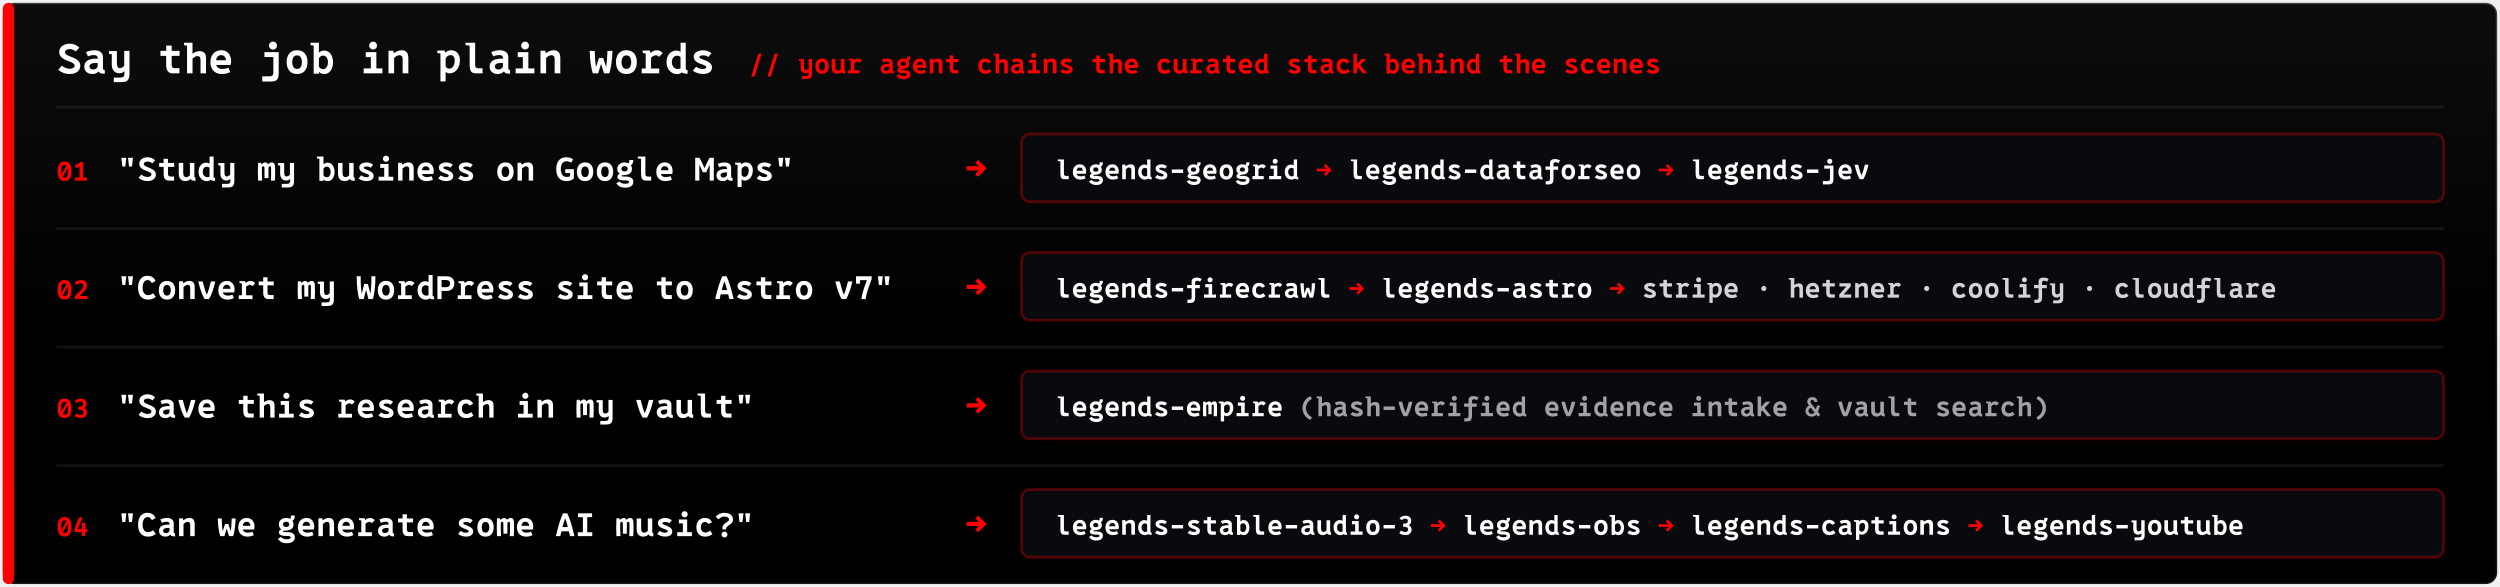
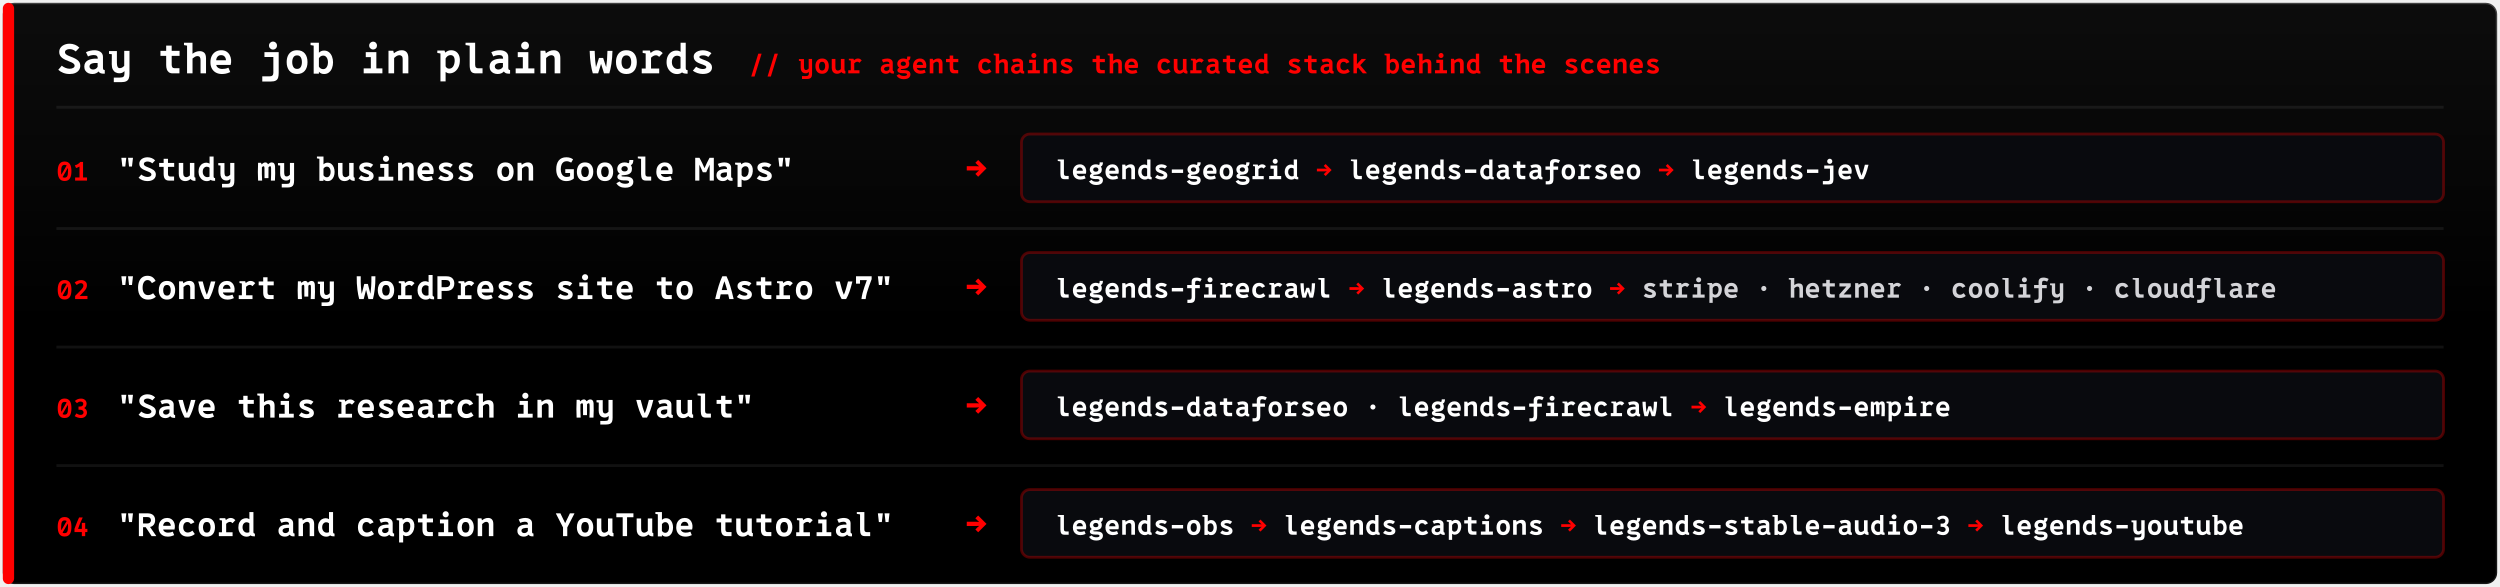
<svg xmlns="http://www.w3.org/2000/svg" viewBox="0 0 886 208" width="100%">
  <defs>
    <path id="b53" d="M45 87 130 188Q170 155 222 134Q274 113 323 113Q376 113 410.5 133.5Q445 154 445 187Q445 214 424.5 233.5Q404 253 370.5 268.5Q337 284 296.5 299Q256 314 216 332.5Q176 351 142.5 376.5Q109 402 88.5 438Q68 474 68 525Q68 575 90 612.5Q112 650 148.5 675.5Q185 701 230 713.5Q275 726 321 726Q391 726 453.5 701Q516 676 561 629L473 536Q406 594 320 594Q277 594 243 574Q209 554 209 519Q209 492 229.5 472Q250 452 283.5 436.5Q317 421 357 406Q397 391 436.5 373Q476 355 509.5 330Q543 305 563.5 270Q584 235 584 186Q584 129 553.5 83Q523 37 465 10.5Q407 -16 324 -16Q237 -16 166 12.5Q95 41 45 87Z" />
    <path id="b61" d="M519 138Q519 110 527 96.5Q535 83 563 81V-8Q494 -10 462.5 2.5Q431 15 411 46Q389 21 351 2.5Q313 -16 259 -16Q204 -16 159 5Q114 26 88 66Q62 106 62 163Q62 218 83 254.5Q104 291 139.5 313Q175 335 218.5 345.5Q262 356 306.5 359Q351 362 391 360V374Q391 408 368 428Q345 448 293 448Q258 448 222.5 439.5Q187 431 152 414L103 519Q155 543 209 554.5Q263 566 314 566Q347 566 382.5 558Q418 550 449 531.5Q480 513 499.5 481Q519 449 519 402ZM189 168Q189 134 215.5 113.5Q242 93 279 94Q320 96 345.5 113.5Q371 131 388 159V254Q354 256 319 254Q284 252 254.5 243Q225 234 207 216Q189 198 189 168Z" />
    <path id="b79" d="M164 -215V-103H312Q381 -103 403 -79.5Q425 -56 425 -8V54Q397 28 368.5 14.5Q340 1 293 2Q248 3 206.5 25Q165 47 139.5 95.5Q114 144 114 224L116 468L47 477V545H240V258Q240 191 257 159.5Q274 128 313 128Q369 128 419 185V550H548V-5Q548 -78 530.5 -124.5Q513 -171 469 -193Q425 -215 345 -215Z" />
    <path id="b74" d="M368 0Q307 0 271.5 26.5Q236 53 221 99Q206 145 206 205V428H66V550H206V679H341V550H534V428H341V211Q341 174 356.5 150Q372 126 415 126H531V0Z" />
    <path id="b68" d="M97 0V679L22 692V750H230V480Q268 509 314.5 527Q361 545 409 544Q477 543 519 503.5Q561 464 561 365V0H427V319Q427 375 409 399Q391 423 353 423Q320 423 290 405.5Q260 388 231 363V0Z" />
    <path id="b65" d="M329 -16Q249 -16 185.5 17.5Q122 51 85.5 115.5Q49 180 49 273Q49 365 83.5 430.5Q118 496 178 531Q238 566 316 566Q389 566 440 534.5Q491 503 519.5 450.5Q548 398 554.5 334.5Q561 271 544 206H192Q198 163 239 135.5Q280 108 338 108Q373 108 408.5 114Q444 120 490 139L534 31Q472 3 425.5 -6.5Q379 -16 329 -16ZM190 321H429Q428 374 397 410Q366 446 310 446Q254 446 223 408.5Q192 371 190 321Z" />
    <path id="b6a" d="M340 582Q301 582 271.5 610.5Q242 639 242 680Q242 721 271.5 749.5Q301 778 340 778Q381 778 409.5 749.5Q438 721 438 680Q438 639 409.5 610.5Q381 582 340 582ZM78 -200V-73H256Q349 -73 349 12V400H131V519H480V12Q480 -57 466 -104.5Q452 -152 410 -176Q368 -200 284 -200Z" />
    <path id="b6f" d="M310 -16Q187 -16 121 63Q55 142 55 275Q55 364 84.5 429Q114 494 171 530Q228 566 310 566Q434 566 499.5 487Q565 408 565 275Q565 142 499 63Q433 -16 310 -16ZM310 109Q372 109 400 156.5Q428 204 428 275Q428 346 400 393Q372 440 310 440Q248 440 219.5 393Q191 346 191 275Q191 204 219.5 156.5Q248 109 310 109Z" />
    <path id="b62" d="M351 -16Q310 -16 278.5 -1.5Q247 13 224 39V-8H96V679L20 692V750H224V505Q246 528 278 543Q310 558 351 558Q422 558 471 517.5Q520 477 545 411.5Q570 346 570 271Q570 195 545.5 129.5Q521 64 472 24Q423 -16 351 -16ZM330 103Q367 103 392.5 126Q418 149 432 187Q446 225 446 271Q446 315 432.5 352Q419 389 393.5 412Q368 435 330 435Q295 435 267.5 417Q240 399 224 370V166Q240 137 267.5 120Q295 103 330 103Z" />
    <path id="b69" d="M310 584Q272 584 243 612Q214 640 214 680Q214 720 243 748Q272 776 310 776Q351 776 378.5 748Q406 720 406 680Q406 640 378.5 612Q351 584 310 584ZM80 0V121H255V397H131V519H390V121H538V0Z" />
    <path id="b6e" d="M67 0V554H184L199 492Q239 523 287.5 545Q336 567 394 566Q468 565 510.5 519Q553 473 553 374V0H414V355Q414 404 389.5 424.5Q365 445 337 445Q299 445 265.5 424Q232 403 205 376V0Z" />
    <path id="b70" d="M99 -197V487L22 500V558H199L217 507Q243 533 279.5 549.5Q316 566 358 566Q429 566 479.5 532.5Q530 499 555 436.5Q580 374 573 286Q567 199 531.5 135Q496 71 441.5 35.5Q387 0 321 0Q292 0 266.5 11Q241 22 225 33V-197ZM311 115Q369 115 404 161Q439 207 446 286Q452 360 427 403.5Q402 447 343 447Q308 447 276 424.5Q244 402 225 364V174Q237 147 259 131Q281 115 311 115Z" />
    <path id="b6c" d="M93 750H328V211Q328 191 333.5 170.5Q339 150 357 137Q375 124 411 124H509V0H344Q257 0 225.5 51.5Q194 103 194 201V677L93 693Z" />
    <path id="b77" d="M31 550H154Q159 315 185 151L259 377H361L435 151Q461 315 466 550H589Q584 368 562.5 230Q541 92 512 0H382L310 232L238 0H108Q79 92 57.5 230Q36 368 31 550Z" />
    <path id="b72" d="M65 0V119H162V487L88 500V558H264L284 499Q316 529 355 548Q394 567 437 566Q487 565 520.5 544Q554 523 579 496L491 403Q476 420 456 431.5Q436 443 413 443Q382 443 351.5 427Q321 411 293 383V119H493V0Z" />
    <path id="b64" d="M313 -17Q241 -18 182 18.5Q123 55 88 121Q53 187 53 273Q53 365 86 428.5Q119 492 173.5 525Q228 558 292 558Q324 558 350.5 549.5Q377 541 396 527V750H522V135Q522 107 531 93.5Q540 80 568 78V-8Q529 -9 490.5 -2.5Q452 4 432 24Q410 5 380.5 -5.5Q351 -16 313 -17ZM323 107Q342 107 360 110.5Q378 114 395 122V400Q361 432 309 432Q257 432 220 390.5Q183 349 183 272Q183 222 203 184.5Q223 147 255 127Q287 107 323 107Z" />
    <path id="b73" d="M76 66 157 163Q189 139 231.5 123Q274 107 314 106Q355 105 380.5 117.5Q406 130 406 152Q406 172 383.5 186Q361 200 326 212Q291 224 251.5 239Q212 254 177 275Q142 296 119.5 328.5Q97 361 97 408Q97 458 128 493Q159 528 210 546.5Q261 565 321 565Q375 565 430.5 547.5Q486 530 531 493L455 401Q424 423 391.5 432Q359 441 327 441Q295 441 265.5 432Q236 423 235 400Q235 383 257 369.5Q279 356 315 343Q351 330 391 314Q431 298 466.5 275.5Q502 253 524 220.5Q546 188 545 142Q544 68 485 26.5Q426 -15 319 -15Q252 -15 186 8Q120 31 76 66Z" />
    <path id="s2f" d="M96 -120V-110L361 750H484V740L219 -120Z" />
    <path id="s79" d="M164 -215V-103H312Q381 -103 403 -79.5Q425 -56 425 -8V54Q397 28 368.5 14.5Q340 1 293 2Q248 3 206.5 25Q165 47 139.5 95.5Q114 144 114 224L116 468L47 477V545H240V258Q240 191 257 159.5Q274 128 313 128Q369 128 419 185V550H548V-5Q548 -78 530.5 -124.5Q513 -171 469 -193Q425 -215 345 -215Z" />
    <path id="s6f" d="M310 -16Q187 -16 121 63Q55 142 55 275Q55 364 84.5 429Q114 494 171 530Q228 566 310 566Q434 566 499.5 487Q565 408 565 275Q565 142 499 63Q433 -16 310 -16ZM310 109Q372 109 400 156.5Q428 204 428 275Q428 346 400 393Q372 440 310 440Q248 440 219.5 393Q191 346 191 275Q191 204 219.5 156.5Q248 109 310 109Z" />
    <path id="s75" d="M252 -16Q200 -15 155.5 9Q111 33 84 83.5Q57 134 57 212V550H196V242Q196 166 223.5 136Q251 106 286 106Q315 106 346 120.5Q377 135 404 163V550H542V158Q542 120 548.5 107Q555 94 576 92V-8Q522 -11 483 4.5Q444 20 426 51Q392 20 350 1.5Q308 -17 252 -16Z" />
    <path id="s72" d="M65 0V119H162V487L88 500V558H264L284 499Q316 529 355 548Q394 567 437 566Q487 565 520.5 544Q554 523 579 496L491 403Q476 420 456 431.5Q436 443 413 443Q382 443 351.5 427Q321 411 293 383V119H493V0Z" />
    <path id="s61" d="M519 138Q519 110 527 96.5Q535 83 563 81V-8Q494 -10 462.5 2.5Q431 15 411 46Q389 21 351 2.5Q313 -16 259 -16Q204 -16 159 5Q114 26 88 66Q62 106 62 163Q62 218 83 254.5Q104 291 139.5 313Q175 335 218.5 345.5Q262 356 306.5 359Q351 362 391 360V374Q391 408 368 428Q345 448 293 448Q258 448 222.5 439.5Q187 431 152 414L103 519Q155 543 209 554.5Q263 566 314 566Q347 566 382.5 558Q418 550 449 531.5Q480 513 499.5 481Q519 449 519 402ZM189 168Q189 134 215.5 113.5Q242 93 279 94Q320 96 345.5 113.5Q371 131 388 159V254Q354 256 319 254Q284 252 254.5 243Q225 234 207 216Q189 198 189 168Z" />
    <path id="s67" d="M143 -27Q174 -67 216 -81.5Q258 -96 307 -98Q375 -101 409 -85Q443 -69 443 -45Q443 -18 416.5 -6.5Q390 5 339 5H276Q188 5 132 33Q76 61 76 116Q76 151 96.5 175.5Q117 200 151 216Q117 236 94.5 275Q72 314 72 366Q72 423 101 468.5Q130 514 181.5 540Q233 566 302 566Q370 566 422 540Q441 550 445.5 578Q450 606 450 641H573Q573 584 556 542Q539 500 495 480Q531 431 530 366Q530 294 497.5 252.5Q465 211 410.5 192.5Q356 174 289 170Q252 168 227 164Q202 160 202 146Q202 132 232.5 128.5Q263 125 299 125H329Q447 125 510 84.5Q573 44 573 -40Q573 -92 546 -133Q519 -174 462.5 -198Q406 -222 315 -222Q130 -222 44 -84ZM302 285Q350 285 375.5 306.5Q401 328 400 365Q399 402 373 426Q347 450 302 450Q257 450 230 426Q203 402 202 365Q201 328 228.5 306.5Q256 285 302 285Z" />
    <path id="s65" d="M329 -16Q249 -16 185.5 17.5Q122 51 85.5 115.5Q49 180 49 273Q49 365 83.5 430.5Q118 496 178 531Q238 566 316 566Q389 566 440 534.5Q491 503 519.5 450.5Q548 398 554.5 334.5Q561 271 544 206H192Q198 163 239 135.5Q280 108 338 108Q373 108 408.5 114Q444 120 490 139L534 31Q472 3 425.5 -6.5Q379 -16 329 -16ZM190 321H429Q428 374 397 410Q366 446 310 446Q254 446 223 408.5Q192 371 190 321Z" />
    <path id="s6e" d="M67 0V554H184L199 492Q239 523 287.5 545Q336 567 394 566Q468 565 510.5 519Q553 473 553 374V0H414V355Q414 404 389.5 424.5Q365 445 337 445Q299 445 265.5 424Q232 403 205 376V0Z" />
    <path id="s74" d="M368 0Q307 0 271.5 26.5Q236 53 221 99Q206 145 206 205V428H66V550H206V679H341V550H534V428H341V211Q341 174 356.5 150Q372 126 415 126H531V0Z" />
    <path id="s63" d="M337 -16Q204 -17 130.5 60Q57 137 57 273Q57 408 127.5 487Q198 566 326 566Q400 566 455.5 532.5Q511 499 545 430L431 375Q415 402 388 420.5Q361 439 323 439Q265 439 230.5 396Q196 353 196 271Q196 197 236.5 154.5Q277 112 335 112Q374 112 410 127.5Q446 143 482 171L557 65Q516 28 457.5 6.5Q399 -15 337 -16Z" />
    <path id="s68" d="M97 0V679L22 692V750H230V480Q268 509 314.5 527Q361 545 409 544Q477 543 519 503.5Q561 464 561 365V0H427V319Q427 375 409 399Q391 423 353 423Q320 423 290 405.5Q260 388 231 363V0Z" />
    <path id="s69" d="M310 584Q272 584 243 612Q214 640 214 680Q214 720 243 748Q272 776 310 776Q351 776 378.5 748Q406 720 406 680Q406 640 378.5 612Q351 584 310 584ZM80 0V121H255V397H131V519H390V121H538V0Z" />
    <path id="s73" d="M76 66 157 163Q189 139 231.5 123Q274 107 314 106Q355 105 380.5 117.5Q406 130 406 152Q406 172 383.5 186Q361 200 326 212Q291 224 251.5 239Q212 254 177 275Q142 296 119.5 328.5Q97 361 97 408Q97 458 128 493Q159 528 210 546.5Q261 565 321 565Q375 565 430.5 547.5Q486 530 531 493L455 401Q424 423 391.5 432Q359 441 327 441Q295 441 265.5 432Q236 423 235 400Q235 383 257 369.5Q279 356 315 343Q351 330 391 314Q431 298 466.5 275.5Q502 253 524 220.5Q546 188 545 142Q544 68 485 26.5Q426 -15 319 -15Q252 -15 186 8Q120 31 76 66Z" />
    <path id="s64" d="M313 -17Q241 -18 182 18.5Q123 55 88 121Q53 187 53 273Q53 365 86 428.5Q119 492 173.5 525Q228 558 292 558Q324 558 350.5 549.5Q377 541 396 527V750H522V135Q522 107 531 93.5Q540 80 568 78V-8Q529 -9 490.5 -2.5Q452 4 432 24Q410 5 380.5 -5.5Q351 -16 313 -17ZM323 107Q342 107 360 110.5Q378 114 395 122V400Q361 432 309 432Q257 432 220 390.5Q183 349 183 272Q183 222 203 184.5Q223 147 255 127Q287 107 323 107Z" />
    <path id="s6b" d="M435 0 252 223 208 176V0H76V750H208V354L389 550H550V540L335 311L585 10V0Z" />
    <path id="s62" d="M351 -16Q310 -16 278.5 -1.5Q247 13 224 39V-8H96V679L20 692V750H224V505Q246 528 278 543Q310 558 351 558Q422 558 471 517.5Q520 477 545 411.5Q570 346 570 271Q570 195 545.5 129.5Q521 64 472 24Q423 -16 351 -16ZM330 103Q367 103 392.5 126Q418 149 432 187Q446 225 446 271Q446 315 432.5 352Q419 389 393.5 412Q368 435 330 435Q295 435 267.5 417Q240 399 224 370V166Q240 137 267.5 120Q295 103 330 103Z" />
    <path id="b30" d="M312 -16Q237 -16 186 12Q135 40 105 90Q75 140 62 208Q49 276 49 355Q49 435 62 502.5Q75 570 105 620Q135 670 186 698Q237 726 312 726Q387 726 437.5 698Q488 670 517 620Q546 570 558.5 502.5Q571 435 571 355Q571 276 558.5 208Q546 140 517 90Q488 40 437.5 12Q387 -16 312 -16ZM179 356Q179 318 180.5 285.5Q182 253 187 225L390 576Q361 598 312 598Q255 598 226.5 566Q198 534 188.5 479Q179 424 179 356ZM312 112Q369 112 396.5 144.5Q424 177 432.5 232.5Q441 288 441 356Q441 392 440 423.5Q439 455 435 481L234 134Q263 112 312 112Z" />
    <path id="b31" d="M91 0V120H258V535Q227 515 197 502.5Q167 490 127 478L81 580Q140 595 196.5 629.5Q253 664 288 710H393V120H544V0Z" />
    <path id="b22" d="M129 710H283L252 438H160ZM337 710H491L460 438H368Z" />
    <path id="b75" d="M252 -16Q200 -15 155.5 9Q111 33 84 83.5Q57 134 57 212V550H196V242Q196 166 223.5 136Q251 106 286 106Q315 106 346 120.5Q377 135 404 163V550H542V158Q542 120 548.5 107Q555 94 576 92V-8Q522 -11 483 4.5Q444 20 426 51Q392 20 350 1.5Q308 -17 252 -16Z" />
    <path id="b6d" d="M47 0Q40 123 40 265.5Q40 408 47 554H140L157 503Q184 532 213.5 549Q243 566 273 566Q304 566 324.5 549Q345 532 356 508Q379 531 410 548.5Q441 566 472 566Q519 566 545.5 534.5Q572 503 575 444Q585 227 572 0H446Q451 107 453 201.5Q455 296 452 381Q451 415 445.5 431Q440 447 420 447Q407 447 394 437.5Q381 428 372 417L370 77H248L246 381Q246 415 239 431Q232 447 214 447Q202 447 189 436.5Q176 426 166 415Q162 314 165 212Q168 110 173 0Z" />
    <path id="b47" d="M314 354H581V64Q485 -16 347 -16Q248 -16 177.5 28Q107 72 69.5 154.5Q32 237 32 352Q32 528 112 627Q192 726 346 726Q414 726 466.5 708.5Q519 691 557 661L498 560Q461 581 425.5 592.5Q390 604 348 603Q298 602 258.5 575.5Q219 549 196.5 494Q174 439 174 352Q174 270 198.5 217Q223 164 262.5 138.5Q302 113 346 113Q382 113 410 117.5Q438 122 463 135V236H314Z" />
    <path id="b67" d="M143 -27Q174 -67 216 -81.5Q258 -96 307 -98Q375 -101 409 -85Q443 -69 443 -45Q443 -18 416.5 -6.5Q390 5 339 5H276Q188 5 132 33Q76 61 76 116Q76 151 96.5 175.5Q117 200 151 216Q117 236 94.5 275Q72 314 72 366Q72 423 101 468.5Q130 514 181.5 540Q233 566 302 566Q370 566 422 540Q441 550 445.5 578Q450 606 450 641H573Q573 584 556 542Q539 500 495 480Q531 431 530 366Q530 294 497.5 252.5Q465 211 410.5 192.5Q356 174 289 170Q252 168 227 164Q202 160 202 146Q202 132 232.5 128.5Q263 125 299 125H329Q447 125 510 84.5Q573 44 573 -40Q573 -92 546 -133Q519 -174 462.5 -198Q406 -222 315 -222Q130 -222 44 -84ZM302 285Q350 285 375.5 306.5Q401 328 400 365Q399 402 373 426Q347 450 302 450Q257 450 230 426Q203 402 202 365Q201 328 228.5 306.5Q256 285 302 285Z" />
    <path id="b4d" d="M20 710H153Q195 633 235 552Q275 471 310 386Q345 471 385 552Q425 633 467 710H600V0H471V497Q443 439 416 380Q389 321 363 260H257Q231 321 204 380Q177 439 149 497V0H20Z" />
    <path id="b2192" d="M363 110 283 190 343 250 387 288 386 292 306 288H38V410H306L386 406L387 410L343 448L283 508L363 588L602 349Z" />
    <path id="s6c" d="M93 750H328V211Q328 191 333.5 170.5Q339 150 357 137Q375 124 411 124H509V0H344Q257 0 225.5 51.5Q194 103 194 201V677L93 693Z" />
    <path id="s2d" d="M525 370V238H95V370Z" />
    <path id="s2192" d="M369 119 298 190 366 258 412 297 411 301 326 295H38V401H326L411 395L412 399L366 438L298 506L369 577L598 348Z" />
    <path id="s66" d="M59 483H230V604Q230 655 247 686.5Q264 718 292.5 735.5Q321 753 354 759.5Q387 766 418 766Q463 766 517.5 752Q572 738 613 713L555 611Q526 628 494.5 636.5Q463 645 437 645Q394 645 378.5 623.5Q363 602 363 561V483H541V360H363V19Q363 -63 343.5 -111Q324 -159 281.5 -179.5Q239 -200 170 -200H68V-77H147Q194 -77 212 -51.5Q230 -26 230 23V360H59Z" />
    <path id="s6a" d="M340 582Q301 582 271.5 610.5Q242 639 242 680Q242 721 271.5 749.5Q301 778 340 778Q381 778 409.5 749.5Q438 721 438 680Q438 639 409.5 610.5Q381 582 340 582ZM78 -200V-73H256Q349 -73 349 12V400H131V519H480V12Q480 -57 466 -104.5Q452 -152 410 -176Q368 -200 284 -200Z" />
    <path id="s76" d="M44 550H182Q217 406 247.5 307.5Q278 209 310 134Q342 209 372.5 307.5Q403 406 438 550H576Q550 444 526.5 363Q503 282 480 218.5Q457 155 432.5 102.5Q408 50 379 0H241Q213 50 188 102.5Q163 155 140 218.5Q117 282 93.5 363Q70 444 44 550Z" />
    <path id="b32" d="M75 632Q124 672 185 698Q246 724 319 724Q421 724 481 670.5Q541 617 541 529Q541 469 520 422Q499 375 467.5 337.5Q436 300 404 266L266 120H560V0H91V120L241 272Q277 308 315.5 348Q354 388 380 430.5Q406 473 406 516Q406 557 378.5 581.5Q351 606 309 606Q268 606 224.5 584.5Q181 563 149 537Z" />
    <path id="b43" d="M340 -16Q194 -16 111.5 80.5Q29 177 29 352Q29 470 64 553.5Q99 637 164.5 681.5Q230 726 323 726Q414 726 476 684.5Q538 643 575 565L460 497Q438 539 405.5 566Q373 593 325 593Q258 593 214.5 531Q171 469 171 356Q171 247 215.5 185.5Q260 124 338 124Q386 124 424.5 140Q463 156 498 183L583 71Q529 25 470 4.5Q411 -16 340 -16Z" />
    <path id="b76" d="M44 550H182Q217 406 247.5 307.5Q278 209 310 134Q342 209 372.5 307.5Q403 406 438 550H576Q550 444 526.5 363Q503 282 480 218.5Q457 155 432.5 102.5Q408 50 379 0H241Q213 50 188 102.5Q163 155 140 218.5Q117 282 93.5 363Q70 444 44 550Z" />
    <path id="b57" d="M19 710H144Q140 545 149 408Q158 271 175 163L254 473H366L445 164Q461 272 469.5 408.5Q478 545 476 710H601Q602 475 579.5 297Q557 119 524 0H384L310 289L236 0H96Q63 119 39.5 297Q16 475 19 710Z" />
    <path id="b50" d="M52 0V710H335Q456 710 517 649Q578 588 578 486Q578 418 550 365.5Q522 313 468 283.5Q414 254 335 254H182V0ZM182 371H322Q384 371 416 404Q448 437 448 482Q448 531 416 562.5Q384 594 322 594H182Z" />
    <path id="b41" d="M22 0Q74 228 128.5 405.5Q183 583 244 710H376Q437 583 491.5 405.5Q546 228 598 0H460Q452 38 443.5 75Q435 112 427 148H193Q185 112 176.5 75Q168 38 160 0ZM226 281H394Q374 358 353 426.5Q332 495 310 556Q288 495 267 426.5Q246 358 226 281Z" />
    <path id="b37" d="M237 0Q248 94 271 184.5Q294 275 328 374Q362 473 405 590H192V481H68V710H555V621Q508 494 470 391Q432 288 406 194Q380 100 368 0Z" />
    <path id="s77" d="M31 550H154Q159 315 185 151L259 377H361L435 151Q461 315 466 550H589Q584 368 562.5 230Q541 92 512 0H382L310 232L238 0H108Q79 92 57.5 230Q36 368 31 550Z" />
    <path id="s70" d="M99 -197V487L22 500V558H199L217 507Q243 533 279.5 549.5Q316 566 358 566Q429 566 479.5 532.5Q530 499 555 436.5Q580 374 573 286Q567 199 531.5 135Q496 71 441.5 35.5Q387 0 321 0Q292 0 266.5 11Q241 22 225 33V-197ZM311 115Q369 115 404 161Q439 207 446 286Q452 360 427 403.5Q402 447 343 447Q308 447 276 424.5Q244 402 225 364V174Q237 147 259 131Q281 115 311 115Z" />
    <path id="sb7" d="M310 252Q270 252 241 281Q212 310 212 350Q212 391 241 419.5Q270 448 310 448Q351 448 379.5 419.5Q408 391 408 350Q408 310 379.5 281Q351 252 310 252Z" />
    <path id="s7a" d="M85 0V122L356 428H89V550H519V428L248 122H537V0Z" />
    <path id="b33" d="M543 191Q543 138 516.5 90.5Q490 43 440 13.5Q390 -16 319 -16Q249 -16 188 3.5Q127 23 74 57L140 159Q172 141 213 122Q254 103 305 103Q351 103 381.5 129.5Q412 156 412 196Q412 246 375 273Q338 300 275 300H220V422H281Q340 422 371 450Q402 478 402 528Q402 568 372.5 590Q343 612 296 612Q260 612 224.5 595Q189 578 160 552L82 633Q132 680 191 702Q250 724 318 724Q381 724 428 700Q475 676 501.5 633.5Q528 591 528 536Q528 481 506 436Q484 391 436 365Q481 340 512 298.5Q543 257 543 191Z" />
    <path id="b63" d="M337 -16Q204 -17 130.5 60Q57 137 57 273Q57 408 127.5 487Q198 566 326 566Q400 566 455.5 532.5Q511 499 545 430L431 375Q415 402 388 420.5Q361 439 323 439Q265 439 230.5 396Q196 353 196 271Q196 197 236.5 154.5Q277 112 335 112Q374 112 410 127.5Q446 143 482 171L557 65Q516 28 457.5 6.5Q399 -15 337 -16Z" />
    <path id="s6d" d="M47 0Q40 123 40 265.5Q40 408 47 554H140L157 503Q184 532 213.5 549Q243 566 273 566Q304 566 324.5 549Q345 532 356 508Q379 531 410 548.5Q441 566 472 566Q519 566 545.5 534.5Q572 503 575 444Q585 227 572 0H446Q451 107 453 201.5Q455 296 452 381Q451 415 445.5 431Q440 447 420 447Q407 447 394 437.5Q381 428 372 417L370 77H248L246 381Q246 415 239 431Q232 447 214 447Q202 447 189 436.5Q176 426 166 415Q162 314 165 212Q168 110 173 0Z" />
-     <path id="s28" d="M409 -144Q329 -106 272 -53.5Q215 -1 179 60.5Q143 122 126.5 186Q110 250 110 311Q110 372 126.5 436Q143 500 179 561.5Q215 623 272 675.5Q329 728 409 766L470 664Q388 621 336.5 561.5Q285 502 261.5 437Q238 372 238 311Q238 250 261.5 185Q285 120 336.5 61Q388 2 470 -42Z" />
-     <path id="s26" d="M105 560Q105 606 128 643.5Q151 681 195 703.5Q239 726 303 726Q366 726 408.5 700.5Q451 675 472 633Q493 591 493 543H377Q376 559 368 577.5Q360 596 343 609.5Q326 623 297 623Q269 623 247 605.5Q225 588 225 557Q225 526 242 499Q259 472 282 443L431 260L480 404H590V394L510 163L599 53L514 -16L454 58Q424 26 378.5 5Q333 -16 274 -16Q202 -16 149 11Q96 38 66.5 87Q37 136 37 202Q37 267 75.5 321.5Q114 376 173 405L168 412Q140 447 122.5 483.5Q105 520 105 560ZM149 205Q149 157 182.5 122Q216 87 273 88Q314 89 340.5 103Q367 117 385 143L241 322Q203 308 176 275Q149 242 149 205Z" />
-     <path id="s29" d="M211 -144 150 -42Q233 2 284 61Q335 120 358.5 185Q382 250 382 311Q382 372 358.5 437Q335 502 284 561.5Q233 621 150 664L211 766Q291 728 348 675.5Q405 623 441 561.5Q477 500 493.5 436Q510 372 510 311Q510 250 493.5 186Q477 122 441 60.5Q405 -1 348 -53.5Q291 -106 211 -144Z" />
    <path id="b34" d="M347 505H475V276H558V154H475V0H347V154H67V276Q93 345 116.5 408.5Q140 472 169.5 544.5Q199 617 242 710H377V700Q334 609 303.5 538.5Q273 468 250 405.5Q227 343 204 276H347Z" />
-     <path id="b49" d="M534 0H86V120H242V590H91V710H529V590H378V120H534Z" />
-     <path id="b3f" d="M247 210V229Q247 281 262 316Q277 351 300 374Q323 397 349.5 413Q376 429 399 443.5Q422 458 437 476Q452 494 452 521Q452 558 414 584Q376 610 309 610Q250 610 203 583Q156 556 125 523L39 605Q84 658 155.5 692Q227 726 309 726Q393 726 453.5 699.5Q514 673 546 627.5Q578 582 578 523Q578 478 562.5 446.5Q547 415 523 392.5Q499 370 472 352.5Q445 335 421 318.5Q397 302 381.5 282Q366 262 366 235V210ZM312 -43Q275 -43 247.5 -15.5Q220 12 220 49Q220 87 247.5 114Q275 141 312 141Q350 141 377 114Q404 87 404 49Q404 12 377 -15.5Q350 -43 312 -43Z" />
+     <path id="b52" d="M55 0V710H318Q440 710 500.5 654Q561 598 561 496Q561 410 516.5 353.5Q472 297 401 285L592 10V0H451L268 277H185V0ZM185 393H310Q372 393 401.5 423Q431 453 431 494Q431 541 401.5 567.5Q372 594 310 594H185Z" />
+     <path id="b59" d="M244 0V270L23 700V710H162L310 403L458 710H597V700L376 270V0Z" />
+     <path id="b54" d="M242 0V588H44V710H576V588H378V0Z" />
    <path id="s33" d="M543 191Q543 138 516.5 90.5Q490 43 440 13.5Q390 -16 319 -16Q249 -16 188 3.5Q127 23 74 57L140 159Q172 141 213 122Q254 103 305 103Q351 103 381.5 129.5Q412 156 412 196Q412 246 375 273Q338 300 275 300H220V422H281Q340 422 371 450Q402 478 402 528Q402 568 372.5 590Q343 612 296 612Q260 612 224.5 595Q189 578 160 552L82 633Q132 680 191 702Q250 724 318 724Q381 724 428 700Q475 676 501.5 633.5Q528 591 528 536Q528 481 506 436Q484 391 436 365Q481 340 512 298.5Q543 257 543 191Z" />
  </defs>
  <defs>
    <linearGradient id="sheen" x1="0" y1="1" x2="0" y2="208.0" gradientUnits="userSpaceOnUse">
      <stop offset="0" stop-color="#ffffff" stop-opacity="0.05" />
      <stop offset="0.55" stop-color="#ffffff" stop-opacity="0" />
    </linearGradient>
    <linearGradient id="edge" x1="0" y1="1" x2="0" y2="208.0" gradientUnits="userSpaceOnUse">
      <stop offset="0" stop-color="#ffffff" stop-opacity="0.22" />
      <stop offset="1" stop-color="#ffffff" stop-opacity="0.09" />
    </linearGradient>
  </defs>
  <rect x="1" y="1" width="884" height="206" rx="4" fill="#000000" />
  <rect x="1" y="1" width="884" height="206" rx="4" fill="url(#sheen)" stroke="url(#edge)" stroke-width="1" />
  <rect x="1" y="1" width="4" height="206" rx="2" fill="#ff0000" />
  <g transform="translate(20.00 26.00) scale(0.01448 -0.01448)">
    <g fill="#ffffff">
      <use href="#b53" x="0" />
      <use href="#b61" x="620" />
      <use href="#b79" x="1240" />
      <use href="#b74" x="2480" />
      <use href="#b68" x="3100" />
      <use href="#b65" x="3720" />
      <use href="#b6a" x="4960" />
      <use href="#b6f" x="5580" />
      <use href="#b62" x="6200" />
      <use href="#b69" x="7440" />
      <use href="#b6e" x="8060" />
      <use href="#b70" x="9300" />
      <use href="#b6c" x="9920" />
      <use href="#b61" x="10540" />
      <use href="#b69" x="11160" />
      <use href="#b6e" x="11780" />
      <use href="#b77" x="13020" />
      <use href="#b6f" x="13640" />
      <use href="#b72" x="14260" />
      <use href="#b64" x="14880" />
      <use href="#b73" x="15500" />
    </g>
  </g>
  <g transform="translate(265.38 26.00) scale(0.00931 -0.00931)">
    <g fill="#ff0000">
      <use href="#s2f" x="0" />
      <use href="#s2f" x="620" />
      <use href="#s79" x="1860" />
      <use href="#s6f" x="2480" />
      <use href="#s75" x="3100" />
      <use href="#s72" x="3720" />
      <use href="#s61" x="4960" />
      <use href="#s67" x="5580" />
      <use href="#s65" x="6200" />
      <use href="#s6e" x="6820" />
      <use href="#s74" x="7440" />
      <use href="#s63" x="8680" />
      <use href="#s68" x="9300" />
      <use href="#s61" x="9920" />
      <use href="#s69" x="10540" />
      <use href="#s6e" x="11160" />
      <use href="#s73" x="11780" />
      <use href="#s74" x="13020" />
      <use href="#s68" x="13640" />
      <use href="#s65" x="14260" />
      <use href="#s63" x="15500" />
      <use href="#s75" x="16120" />
      <use href="#s72" x="16740" />
      <use href="#s61" x="17360" />
      <use href="#s74" x="17980" />
      <use href="#s65" x="18600" />
      <use href="#s64" x="19220" />
      <use href="#s73" x="20460" />
      <use href="#s74" x="21080" />
      <use href="#s61" x="21700" />
      <use href="#s63" x="22320" />
      <use href="#s6b" x="22940" />
      <use href="#s62" x="24180" />
      <use href="#s65" x="24800" />
      <use href="#s68" x="25420" />
      <use href="#s69" x="26040" />
      <use href="#s6e" x="26660" />
      <use href="#s64" x="27280" />
      <use href="#s74" x="28520" />
      <use href="#s68" x="29140" />
      <use href="#s65" x="29760" />
      <use href="#s73" x="31000" />
      <use href="#s63" x="31620" />
      <use href="#s65" x="32240" />
      <use href="#s6e" x="32860" />
      <use href="#s65" x="33480" />
      <use href="#s73" x="34100" />
    </g>
  </g>
  <line x1="20" y1="38" x2="866" y2="38" stroke="#ffffff" stroke-opacity="0.07" stroke-width="1" />
  <g transform="translate(20.00 64.00) scale(0.00931 -0.00931)">
    <g fill="#ff0000">
      <use href="#b30" x="0" />
      <use href="#b31" x="620" />
    </g>
  </g>
  <g transform="translate(41.54 64.00) scale(0.01138 -0.01138)">
    <g fill="#ffffff">
      <use href="#b22" x="0" />
      <use href="#b53" x="620" />
      <use href="#b74" x="1240" />
      <use href="#b75" x="1860" />
      <use href="#b64" x="2480" />
      <use href="#b79" x="3100" />
      <use href="#b6d" x="4340" />
      <use href="#b79" x="4960" />
      <use href="#b62" x="6200" />
      <use href="#b75" x="6820" />
      <use href="#b73" x="7440" />
      <use href="#b69" x="8060" />
      <use href="#b6e" x="8680" />
      <use href="#b65" x="9300" />
      <use href="#b73" x="9920" />
      <use href="#b73" x="10540" />
      <use href="#b6f" x="11780" />
      <use href="#b6e" x="12400" />
      <use href="#b47" x="13640" />
      <use href="#b6f" x="14260" />
      <use href="#b6f" x="14880" />
      <use href="#b67" x="15500" />
      <use href="#b6c" x="16120" />
      <use href="#b65" x="16740" />
      <use href="#b4d" x="17980" />
      <use href="#b61" x="18600" />
      <use href="#b70" x="19220" />
      <use href="#b73" x="19840" />
      <use href="#b22" x="20460" />
    </g>
  </g>
  <g transform="translate(342.15 64.00) scale(0.01242 -0.01242)">
    <g fill="#ff0000">
      <use href="#b2192" x="0" />
    </g>
  </g>
  <rect x="362" y="47.5" width="504" height="24" rx="3" fill="#090a0e" stroke="#ff0000" stroke-opacity="0.30" stroke-width="1" />
  <g transform="translate(374.00 63.50) scale(0.00931 -0.00931)">
    <g fill="#ffffff">
      <use href="#s6c" x="0" />
      <use href="#s65" x="620" />
      <use href="#s67" x="1240" />
      <use href="#s65" x="1860" />
      <use href="#s6e" x="2480" />
      <use href="#s64" x="3100" />
      <use href="#s73" x="3720" />
      <use href="#s2d" x="4340" />
      <use href="#s67" x="4960" />
      <use href="#s65" x="5580" />
      <use href="#s6f" x="6200" />
      <use href="#s67" x="6820" />
      <use href="#s72" x="7440" />
      <use href="#s69" x="8060" />
      <use href="#s64" x="8680" />
    </g>
    <g fill="#ff0000">
      <use href="#s2192" x="9920" />
    </g>
    <g fill="#ffffff">
      <use href="#s6c" x="11160" />
      <use href="#s65" x="11780" />
      <use href="#s67" x="12400" />
      <use href="#s65" x="13020" />
      <use href="#s6e" x="13640" />
      <use href="#s64" x="14260" />
      <use href="#s73" x="14880" />
      <use href="#s2d" x="15500" />
      <use href="#s64" x="16120" />
      <use href="#s61" x="16740" />
      <use href="#s74" x="17360" />
      <use href="#s61" x="17980" />
      <use href="#s66" x="18600" />
      <use href="#s6f" x="19220" />
      <use href="#s72" x="19840" />
      <use href="#s73" x="20460" />
      <use href="#s65" x="21080" />
      <use href="#s6f" x="21700" />
    </g>
    <g fill="#ff0000">
      <use href="#s2192" x="22940" />
    </g>
    <g fill="#ffffff">
      <use href="#s6c" x="24180" />
      <use href="#s65" x="24800" />
      <use href="#s67" x="25420" />
      <use href="#s65" x="26040" />
      <use href="#s6e" x="26660" />
      <use href="#s64" x="27280" />
      <use href="#s73" x="27900" />
      <use href="#s2d" x="28520" />
      <use href="#s6a" x="29140" />
      <use href="#s65" x="29760" />
      <use href="#s76" x="30380" />
    </g>
  </g>
  <line x1="20" y1="81" x2="866" y2="81" stroke="#ffffff" stroke-opacity="0.07" stroke-width="1" />
  <g transform="translate(20.00 106.00) scale(0.00931 -0.00931)">
    <g fill="#ff0000">
      <use href="#b30" x="0" />
      <use href="#b32" x="620" />
    </g>
  </g>
  <g transform="translate(41.54 106.00) scale(0.01138 -0.01138)">
    <g fill="#ffffff">
      <use href="#b22" x="0" />
      <use href="#b43" x="620" />
      <use href="#b6f" x="1240" />
      <use href="#b6e" x="1860" />
      <use href="#b76" x="2480" />
      <use href="#b65" x="3100" />
      <use href="#b72" x="3720" />
      <use href="#b74" x="4340" />
      <use href="#b6d" x="5580" />
      <use href="#b79" x="6200" />
      <use href="#b57" x="7440" />
      <use href="#b6f" x="8060" />
      <use href="#b72" x="8680" />
      <use href="#b64" x="9300" />
      <use href="#b50" x="9920" />
      <use href="#b72" x="10540" />
      <use href="#b65" x="11160" />
      <use href="#b73" x="11780" />
      <use href="#b73" x="12400" />
      <use href="#b73" x="13640" />
      <use href="#b69" x="14260" />
      <use href="#b74" x="14880" />
      <use href="#b65" x="15500" />
      <use href="#b74" x="16740" />
      <use href="#b6f" x="17360" />
      <use href="#b41" x="18600" />
      <use href="#b73" x="19220" />
      <use href="#b74" x="19840" />
      <use href="#b72" x="20460" />
      <use href="#b6f" x="21080" />
      <use href="#b76" x="22320" />
      <use href="#b37" x="22940" />
      <use href="#b22" x="23560" />
    </g>
  </g>
  <g transform="translate(342.15 106.00) scale(0.01242 -0.01242)">
    <g fill="#ff0000">
      <use href="#b2192" x="0" />
    </g>
  </g>
  <rect x="362" y="89.5" width="504" height="24" rx="3" fill="#090a0e" stroke="#ff0000" stroke-opacity="0.30" stroke-width="1" />
  <g transform="translate(374.00 105.50) scale(0.00931 -0.00931)">
    <g fill="#ffffff">
      <use href="#s6c" x="0" />
      <use href="#s65" x="620" />
      <use href="#s67" x="1240" />
      <use href="#s65" x="1860" />
      <use href="#s6e" x="2480" />
      <use href="#s64" x="3100" />
      <use href="#s73" x="3720" />
      <use href="#s2d" x="4340" />
      <use href="#s66" x="4960" />
      <use href="#s69" x="5580" />
      <use href="#s72" x="6200" />
      <use href="#s65" x="6820" />
      <use href="#s63" x="7440" />
      <use href="#s72" x="8060" />
      <use href="#s61" x="8680" />
      <use href="#s77" x="9300" />
      <use href="#s6c" x="9920" />
    </g>
    <g fill="#ff0000">
      <use href="#s2192" x="11160" />
    </g>
    <g fill="#ffffff">
      <use href="#s6c" x="12400" />
      <use href="#s65" x="13020" />
      <use href="#s67" x="13640" />
      <use href="#s65" x="14260" />
      <use href="#s6e" x="14880" />
      <use href="#s64" x="15500" />
      <use href="#s73" x="16120" />
      <use href="#s2d" x="16740" />
      <use href="#s61" x="17360" />
      <use href="#s73" x="17980" />
      <use href="#s74" x="18600" />
      <use href="#s72" x="19220" />
      <use href="#s6f" x="19840" />
    </g>
    <g fill="#ff0000">
      <use href="#s2192" x="21080" />
    </g>
    <g fill="#d4d4d8">
      <use href="#s73" x="22320" />
      <use href="#s74" x="22940" />
      <use href="#s72" x="23560" />
      <use href="#s69" x="24180" />
      <use href="#s70" x="24800" />
      <use href="#s65" x="25420" />
      <use href="#sb7" x="26660" />
      <use href="#s68" x="27900" />
      <use href="#s65" x="28520" />
      <use href="#s74" x="29140" />
      <use href="#s7a" x="29760" />
      <use href="#s6e" x="30380" />
      <use href="#s65" x="31000" />
      <use href="#s72" x="31620" />
      <use href="#sb7" x="32860" />
      <use href="#s63" x="34100" />
      <use href="#s6f" x="34720" />
      <use href="#s6f" x="35340" />
      <use href="#s6c" x="35960" />
      <use href="#s69" x="36580" />
      <use href="#s66" x="37200" />
      <use href="#s79" x="37820" />
      <use href="#sb7" x="39060" />
      <use href="#s63" x="40300" />
      <use href="#s6c" x="40920" />
      <use href="#s6f" x="41540" />
      <use href="#s75" x="42160" />
      <use href="#s64" x="42780" />
      <use href="#s66" x="43400" />
      <use href="#s6c" x="44020" />
      <use href="#s61" x="44640" />
      <use href="#s72" x="45260" />
      <use href="#s65" x="45880" />
    </g>
  </g>
  <line x1="20" y1="123" x2="866" y2="123" stroke="#ffffff" stroke-opacity="0.07" stroke-width="1" />
  <g transform="translate(20.00 148.00) scale(0.00931 -0.00931)">
    <g fill="#ff0000">
      <use href="#b30" x="0" />
      <use href="#b33" x="620" />
    </g>
  </g>
  <g transform="translate(41.54 148.00) scale(0.01138 -0.01138)">
    <g fill="#ffffff">
      <use href="#b22" x="0" />
      <use href="#b53" x="620" />
      <use href="#b61" x="1240" />
      <use href="#b76" x="1860" />
      <use href="#b65" x="2480" />
      <use href="#b74" x="3720" />
      <use href="#b68" x="4340" />
      <use href="#b69" x="4960" />
      <use href="#b73" x="5580" />
      <use href="#b72" x="6820" />
      <use href="#b65" x="7440" />
      <use href="#b73" x="8060" />
      <use href="#b65" x="8680" />
      <use href="#b61" x="9300" />
      <use href="#b72" x="9920" />
      <use href="#b63" x="10540" />
      <use href="#b68" x="11160" />
      <use href="#b69" x="12400" />
      <use href="#b6e" x="13020" />
      <use href="#b6d" x="14260" />
      <use href="#b79" x="14880" />
      <use href="#b76" x="16120" />
      <use href="#b61" x="16740" />
      <use href="#b75" x="17360" />
      <use href="#b6c" x="17980" />
      <use href="#b74" x="18600" />
      <use href="#b22" x="19220" />
    </g>
  </g>
  <g transform="translate(342.15 148.00) scale(0.01242 -0.01242)">
    <g fill="#ff0000">
      <use href="#b2192" x="0" />
    </g>
  </g>
  <rect x="362" y="131.5" width="504" height="24" rx="3" fill="#090a0e" stroke="#ff0000" stroke-opacity="0.30" stroke-width="1" />
  <g transform="translate(374.00 147.50) scale(0.00931 -0.00931)">
    <g fill="#ffffff">
      <use href="#s6c" x="0" />
      <use href="#s65" x="620" />
      <use href="#s67" x="1240" />
      <use href="#s65" x="1860" />
      <use href="#s6e" x="2480" />
      <use href="#s64" x="3100" />
      <use href="#s73" x="3720" />
      <use href="#s2d" x="4340" />
-       <use href="#s65" x="4960" />
-       <use href="#s6d" x="5580" />
-       <use href="#s70" x="6200" />
-       <use href="#s69" x="6820" />
-       <use href="#s72" x="7440" />
-       <use href="#s65" x="8060" />
-     </g>
-     <g fill="#a1a1aa">
-       <use href="#s28" x="9300" />
-       <use href="#s68" x="9920" />
-       <use href="#s61" x="10540" />
-       <use href="#s73" x="11160" />
-       <use href="#s68" x="11780" />
-       <use href="#s2d" x="12400" />
-       <use href="#s76" x="13020" />
+       <use href="#s64" x="4960" />
+       <use href="#s61" x="5580" />
+       <use href="#s74" x="6200" />
+       <use href="#s61" x="6820" />
+       <use href="#s66" x="7440" />
+       <use href="#s6f" x="8060" />
+       <use href="#s72" x="8680" />
+       <use href="#s73" x="9300" />
+       <use href="#s65" x="9920" />
+       <use href="#s6f" x="10540" />
+       <use href="#sb7" x="11780" />
+       <use href="#s6c" x="13020" />
      <use href="#s65" x="13640" />
-       <use href="#s72" x="14260" />
-       <use href="#s69" x="14880" />
-       <use href="#s66" x="15500" />
-       <use href="#s69" x="16120" />
-       <use href="#s65" x="16740" />
-       <use href="#s64" x="17360" />
-       <use href="#s65" x="18600" />
-       <use href="#s76" x="19220" />
-       <use href="#s69" x="19840" />
-       <use href="#s64" x="20460" />
-       <use href="#s65" x="21080" />
-       <use href="#s6e" x="21700" />
-       <use href="#s63" x="22320" />
-       <use href="#s65" x="22940" />
-       <use href="#s69" x="24180" />
-       <use href="#s6e" x="24800" />
-       <use href="#s74" x="25420" />
-       <use href="#s61" x="26040" />
-       <use href="#s6b" x="26660" />
+       <use href="#s67" x="14260" />
+       <use href="#s65" x="14880" />
+       <use href="#s6e" x="15500" />
+       <use href="#s64" x="16120" />
+       <use href="#s73" x="16740" />
+       <use href="#s2d" x="17360" />
+       <use href="#s66" x="17980" />
+       <use href="#s69" x="18600" />
+       <use href="#s72" x="19220" />
+       <use href="#s65" x="19840" />
+       <use href="#s63" x="20460" />
+       <use href="#s72" x="21080" />
+       <use href="#s61" x="21700" />
+       <use href="#s77" x="22320" />
+       <use href="#s6c" x="22940" />
+     </g>
+     <g fill="#ff0000">
+       <use href="#s2192" x="24180" />
+     </g>
+     <g fill="#ffffff">
+       <use href="#s6c" x="25420" />
+       <use href="#s65" x="26040" />
+       <use href="#s67" x="26660" />
      <use href="#s65" x="27280" />
-       <use href="#s26" x="28520" />
-       <use href="#s76" x="29760" />
-       <use href="#s61" x="30380" />
-       <use href="#s75" x="31000" />
-       <use href="#s6c" x="31620" />
-       <use href="#s74" x="32240" />
-       <use href="#s73" x="33480" />
-       <use href="#s65" x="34100" />
-       <use href="#s61" x="34720" />
-       <use href="#s72" x="35340" />
-       <use href="#s63" x="35960" />
-       <use href="#s68" x="36580" />
-       <use href="#s29" x="37200" />
+       <use href="#s6e" x="27900" />
+       <use href="#s64" x="28520" />
+       <use href="#s73" x="29140" />
+       <use href="#s2d" x="29760" />
+       <use href="#s65" x="30380" />
+       <use href="#s6d" x="31000" />
+       <use href="#s70" x="31620" />
+       <use href="#s69" x="32240" />
+       <use href="#s72" x="32860" />
+       <use href="#s65" x="33480" />
    </g>
  </g>
  <line x1="20" y1="165" x2="866" y2="165" stroke="#ffffff" stroke-opacity="0.07" stroke-width="1" />
  <g transform="translate(20.00 190.00) scale(0.00931 -0.00931)">
    <g fill="#ff0000">
      <use href="#b30" x="0" />
      <use href="#b34" x="620" />
    </g>
  </g>
  <g transform="translate(41.54 190.00) scale(0.01138 -0.01138)">
    <g fill="#ffffff">
      <use href="#b22" x="0" />
-       <use href="#b43" x="620" />
-       <use href="#b61" x="1240" />
-       <use href="#b6e" x="1860" />
-       <use href="#b77" x="3100" />
-       <use href="#b65" x="3720" />
-       <use href="#b67" x="4960" />
-       <use href="#b65" x="5580" />
-       <use href="#b6e" x="6200" />
-       <use href="#b65" x="6820" />
-       <use href="#b72" x="7440" />
+       <use href="#b52" x="620" />
+       <use href="#b65" x="1240" />
+       <use href="#b63" x="1860" />
+       <use href="#b6f" x="2480" />
+       <use href="#b72" x="3100" />
+       <use href="#b64" x="3720" />
+       <use href="#b61" x="4960" />
+       <use href="#b6e" x="5580" />
+       <use href="#b64" x="6200" />
+       <use href="#b63" x="7440" />
      <use href="#b61" x="8060" />
-       <use href="#b74" x="8680" />
-       <use href="#b65" x="9300" />
-       <use href="#b73" x="10540" />
-       <use href="#b6f" x="11160" />
-       <use href="#b6d" x="11780" />
-       <use href="#b65" x="12400" />
-       <use href="#b41" x="13640" />
-       <use href="#b49" x="14260" />
-       <use href="#b6d" x="15500" />
+       <use href="#b70" x="8680" />
+       <use href="#b74" x="9300" />
+       <use href="#b69" x="9920" />
+       <use href="#b6f" x="10540" />
+       <use href="#b6e" x="11160" />
+       <use href="#b61" x="12400" />
+       <use href="#b59" x="13640" />
+       <use href="#b6f" x="14260" />
+       <use href="#b75" x="14880" />
+       <use href="#b54" x="15500" />
      <use href="#b75" x="16120" />
-       <use href="#b73" x="16740" />
-       <use href="#b69" x="17360" />
-       <use href="#b63" x="17980" />
-       <use href="#b3f" x="18600" />
-       <use href="#b22" x="19220" />
+       <use href="#b62" x="16740" />
+       <use href="#b65" x="17360" />
+       <use href="#b74" x="18600" />
+       <use href="#b75" x="19220" />
+       <use href="#b74" x="19840" />
+       <use href="#b6f" x="20460" />
+       <use href="#b72" x="21080" />
+       <use href="#b69" x="21700" />
+       <use href="#b61" x="22320" />
+       <use href="#b6c" x="22940" />
+       <use href="#b22" x="23560" />
    </g>
  </g>
  <g transform="translate(342.15 190.00) scale(0.01242 -0.01242)">
    <g fill="#ff0000">
      <use href="#b2192" x="0" />
    </g>
  </g>
  <rect x="362" y="173.5" width="504" height="24" rx="3" fill="#090a0e" stroke="#ff0000" stroke-opacity="0.30" stroke-width="1" />
  <g transform="translate(374.00 189.50) scale(0.00931 -0.00931)">
    <g fill="#ffffff">
      <use href="#s6c" x="0" />
      <use href="#s65" x="620" />
      <use href="#s67" x="1240" />
      <use href="#s65" x="1860" />
      <use href="#s6e" x="2480" />
      <use href="#s64" x="3100" />
      <use href="#s73" x="3720" />
      <use href="#s2d" x="4340" />
-       <use href="#s73" x="4960" />
-       <use href="#s74" x="5580" />
-       <use href="#s61" x="6200" />
-       <use href="#s62" x="6820" />
-       <use href="#s6c" x="7440" />
-       <use href="#s65" x="8060" />
-       <use href="#s2d" x="8680" />
-       <use href="#s61" x="9300" />
-       <use href="#s75" x="9920" />
-       <use href="#s64" x="10540" />
-       <use href="#s69" x="11160" />
-       <use href="#s6f" x="11780" />
-       <use href="#s2d" x="12400" />
-       <use href="#s33" x="13020" />
-     </g>
-     <g fill="#ff0000">
-       <use href="#s2192" x="14260" />
-     </g>
-     <g fill="#ffffff">
-       <use href="#s6c" x="15500" />
-       <use href="#s65" x="16120" />
-       <use href="#s67" x="16740" />
-       <use href="#s65" x="17360" />
-       <use href="#s6e" x="17980" />
-       <use href="#s64" x="18600" />
-       <use href="#s73" x="19220" />
-       <use href="#s2d" x="19840" />
-       <use href="#s6f" x="20460" />
-       <use href="#s62" x="21080" />
-       <use href="#s73" x="21700" />
-     </g>
-     <g fill="#ff0000">
-       <use href="#s2192" x="22940" />
-     </g>
-     <g fill="#ffffff">
-       <use href="#s6c" x="24180" />
-       <use href="#s65" x="24800" />
-       <use href="#s67" x="25420" />
-       <use href="#s65" x="26040" />
-       <use href="#s6e" x="26660" />
-       <use href="#s64" x="27280" />
-       <use href="#s73" x="27900" />
-       <use href="#s2d" x="28520" />
-       <use href="#s63" x="29140" />
+       <use href="#s6f" x="4960" />
+       <use href="#s62" x="5580" />
+       <use href="#s73" x="6200" />
+     </g>
+     <g fill="#ff0000">
+       <use href="#s2192" x="7440" />
+     </g>
+     <g fill="#ffffff">
+       <use href="#s6c" x="8680" />
+       <use href="#s65" x="9300" />
+       <use href="#s67" x="9920" />
+       <use href="#s65" x="10540" />
+       <use href="#s6e" x="11160" />
+       <use href="#s64" x="11780" />
+       <use href="#s73" x="12400" />
+       <use href="#s2d" x="13020" />
+       <use href="#s63" x="13640" />
+       <use href="#s61" x="14260" />
+       <use href="#s70" x="14880" />
+       <use href="#s74" x="15500" />
+       <use href="#s69" x="16120" />
+       <use href="#s6f" x="16740" />
+       <use href="#s6e" x="17360" />
+       <use href="#s73" x="17980" />
+     </g>
+     <g fill="#ff0000">
+       <use href="#s2192" x="19220" />
+     </g>
+     <g fill="#ffffff">
+       <use href="#s6c" x="20460" />
+       <use href="#s65" x="21080" />
+       <use href="#s67" x="21700" />
+       <use href="#s65" x="22320" />
+       <use href="#s6e" x="22940" />
+       <use href="#s64" x="23560" />
+       <use href="#s73" x="24180" />
+       <use href="#s2d" x="24800" />
+       <use href="#s73" x="25420" />
+       <use href="#s74" x="26040" />
+       <use href="#s61" x="26660" />
+       <use href="#s62" x="27280" />
+       <use href="#s6c" x="27900" />
+       <use href="#s65" x="28520" />
+       <use href="#s2d" x="29140" />
      <use href="#s61" x="29760" />
-       <use href="#s70" x="30380" />
-       <use href="#s74" x="31000" />
+       <use href="#s75" x="30380" />
+       <use href="#s64" x="31000" />
      <use href="#s69" x="31620" />
      <use href="#s6f" x="32240" />
-       <use href="#s6e" x="32860" />
-       <use href="#s73" x="33480" />
+       <use href="#s2d" x="32860" />
+       <use href="#s33" x="33480" />
    </g>
    <g fill="#ff0000">
      <use href="#s2192" x="34720" />
    </g>
    <g fill="#ffffff">
      <use href="#s6c" x="35960" />
      <use href="#s65" x="36580" />
      <use href="#s67" x="37200" />
      <use href="#s65" x="37820" />
      <use href="#s6e" x="38440" />
      <use href="#s64" x="39060" />
      <use href="#s73" x="39680" />
      <use href="#s2d" x="40300" />
      <use href="#s79" x="40920" />
      <use href="#s6f" x="41540" />
      <use href="#s75" x="42160" />
      <use href="#s74" x="42780" />
      <use href="#s75" x="43400" />
      <use href="#s62" x="44020" />
      <use href="#s65" x="44640" />
    </g>
  </g>
</svg>
